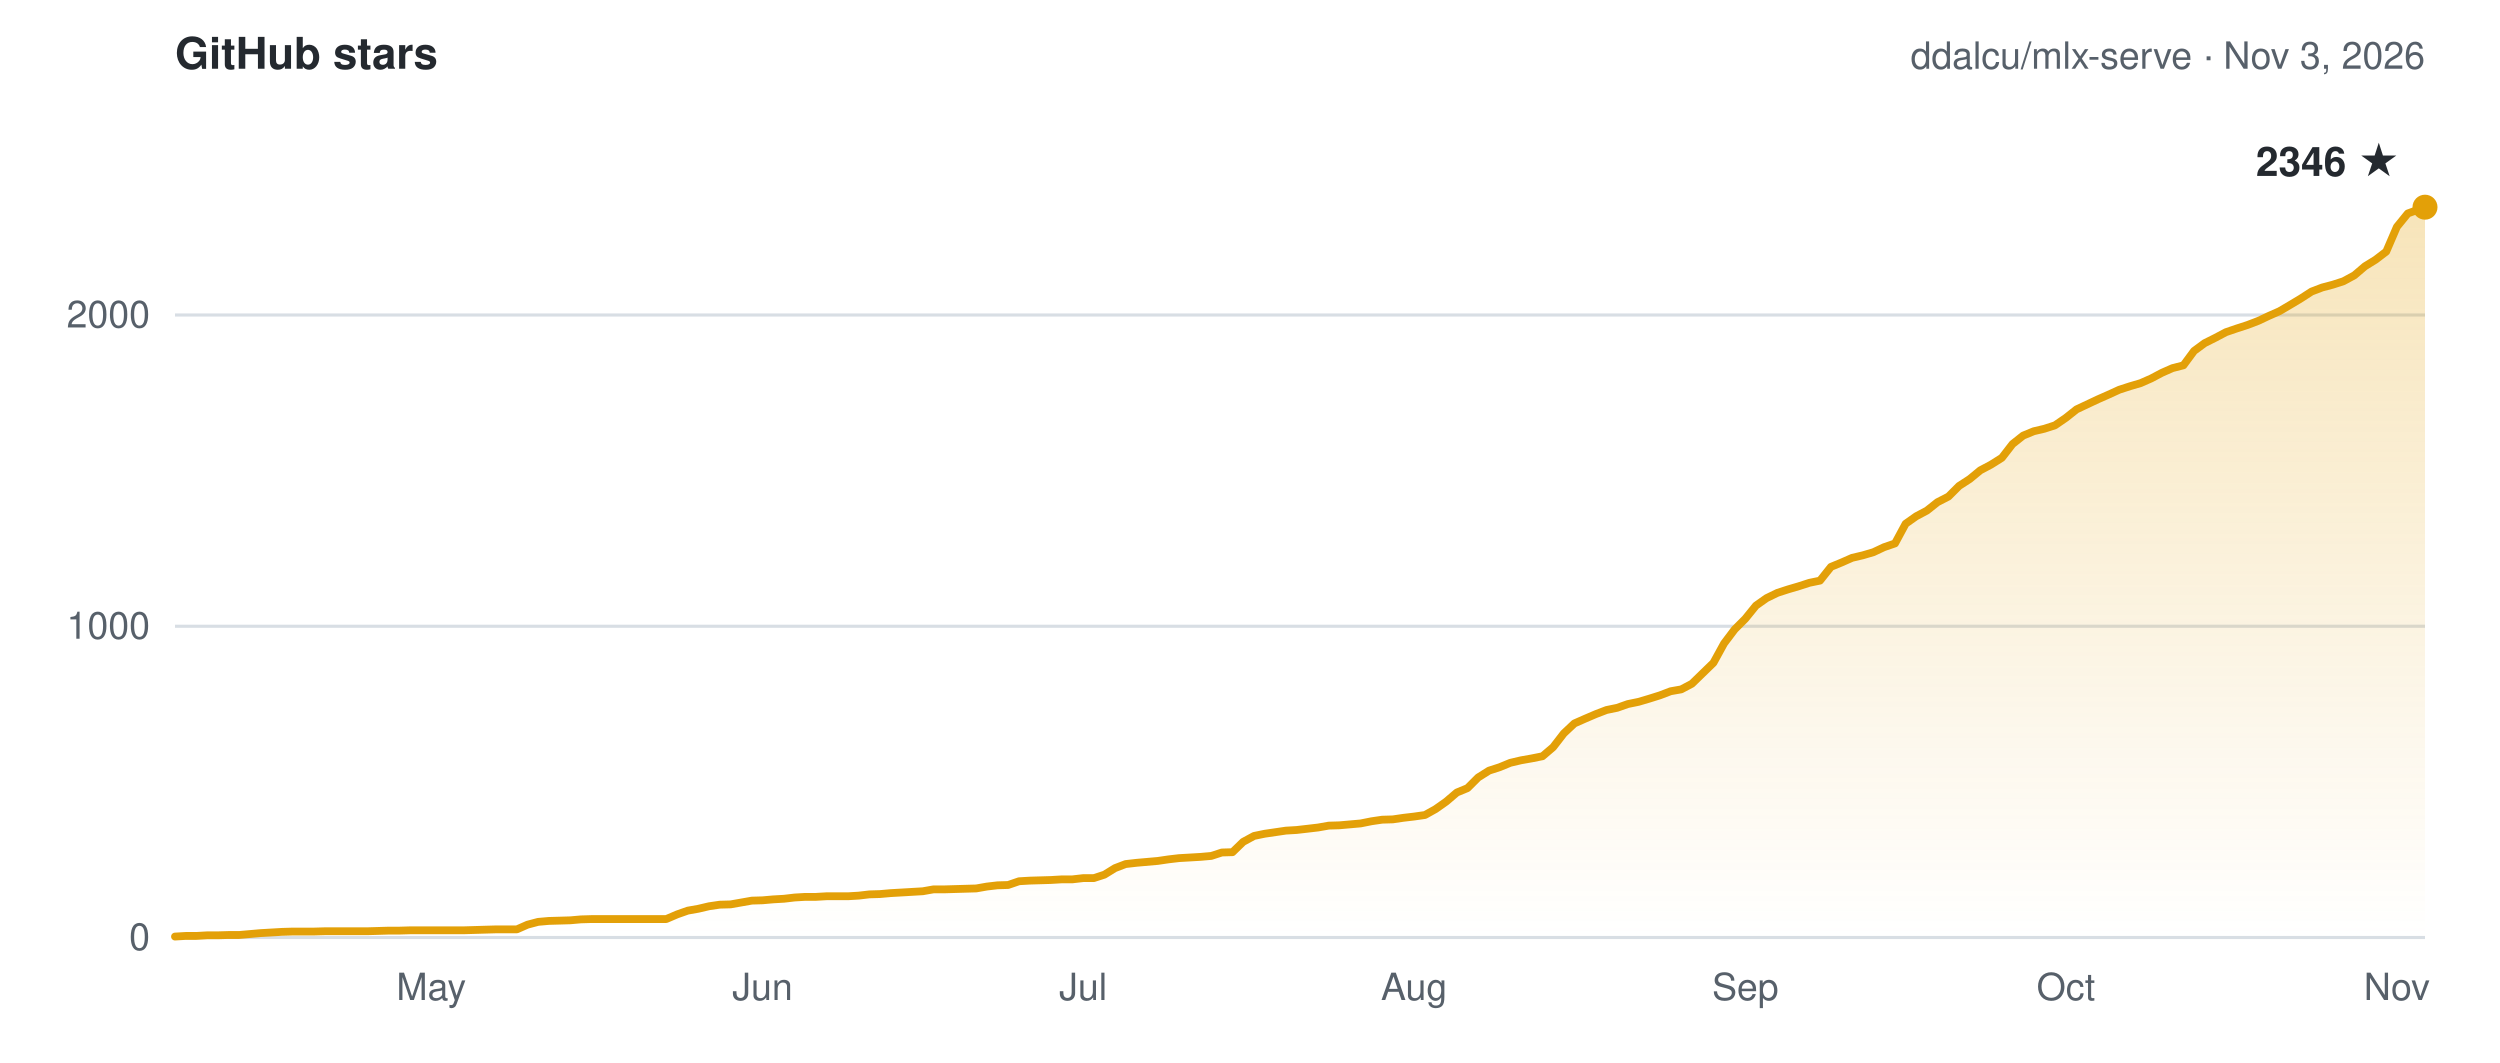
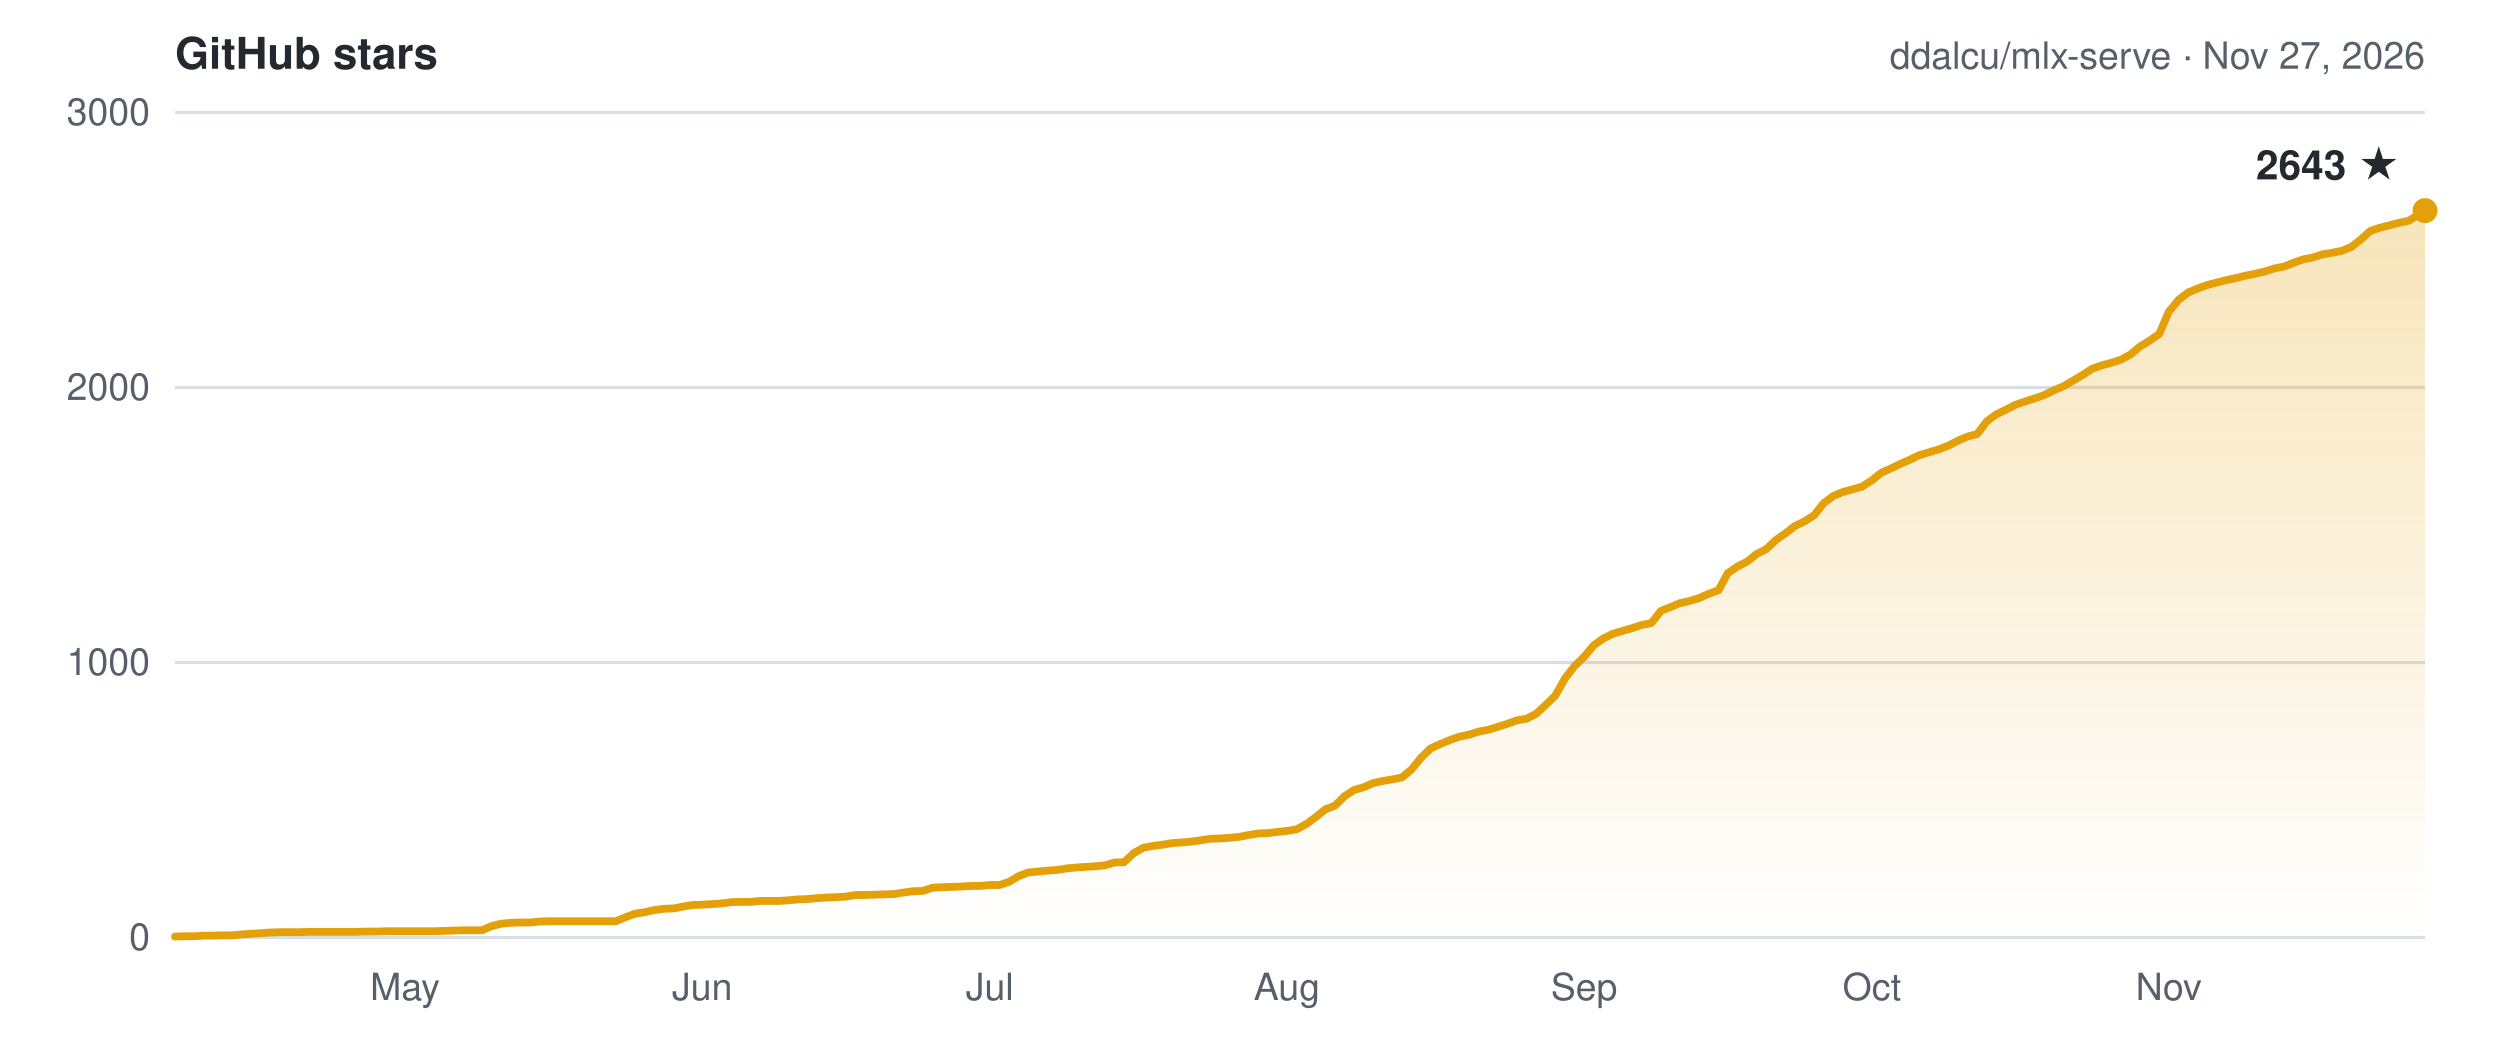
<svg xmlns="http://www.w3.org/2000/svg" viewBox="0 0 800 340" font-family="-apple-system,'Segoe UI',Helvetica,Arial,sans-serif">
  <defs>
    <linearGradient id="g" x1="0" y1="0" x2="0" y2="1">
      <stop offset="0" stop-color="#e3a008" stop-opacity="0.28" />
      <stop offset="1" stop-color="#e3a008" stop-opacity="0" />
    </linearGradient>
  </defs>
  <text x="56" y="22" font-size="14" font-weight="600" fill="#24292f">GitHub stars</text>
-   <text x="776" y="22" font-size="12" text-anchor="end" fill="#57606a">ddalcu/mlx-serve · Nov 3, 2026</text>
+   <text x="776" y="22" font-size="12" text-anchor="end" fill="#57606a">ddalcu/mlx-serve · Nov 27, 2026</text>
  <line x1="56" y1="300.0" x2="776" y2="300.0" stroke="#d8dee4" stroke-width="1" />
  <text x="48" y="304.0" font-size="12" text-anchor="end" fill="#57606a">0</text>
-   <line x1="56" y1="200.4" x2="776" y2="200.4" stroke="#d8dee4" stroke-width="1" />
-   <text x="48" y="204.4" font-size="12" text-anchor="end" fill="#57606a">1000</text>
-   <line x1="56" y1="100.8" x2="776" y2="100.8" stroke="#d8dee4" stroke-width="1" />
-   <text x="48" y="104.8" font-size="12" text-anchor="end" fill="#57606a">2000</text>
-   <text x="138.0" y="320" font-size="12" text-anchor="middle" fill="#57606a">May</text>
-   <text x="244.0" y="320" font-size="12" text-anchor="middle" fill="#57606a">Jun</text>
-   <text x="346.6" y="320" font-size="12" text-anchor="middle" fill="#57606a">Jul</text>
-   <text x="452.5" y="320" font-size="12" text-anchor="middle" fill="#57606a">Aug</text>
-   <text x="558.5" y="320" font-size="12" text-anchor="middle" fill="#57606a">Sep</text>
-   <text x="661.1" y="320" font-size="12" text-anchor="middle" fill="#57606a">Oct</text>
-   <text x="767.0" y="320" font-size="12" text-anchor="middle" fill="#57606a">Nov</text>
-   <polygon points="56,300.0 56.0,299.7 59.4,299.5 62.8,299.5 66.3,299.3 69.7,299.3 73.1,299.2 76.5,299.2 79.9,298.9 83.3,298.6 86.8,298.4 90.2,298.2 93.6,298.1 97.0,298.1 100.4,298.1 103.9,298.0 107.3,298.0 110.7,298.0 114.1,298.0 117.5,298.0 121.0,297.9 124.4,297.8 127.8,297.8 131.2,297.7 134.6,297.7 138.0,297.7 141.5,297.7 144.9,297.7 148.3,297.7 151.7,297.6 155.1,297.5 158.6,297.4 162.0,297.4 165.4,297.4 168.8,295.9 172.2,295.0 175.6,294.7 179.1,294.6 182.5,294.5 185.9,294.2 189.3,294.1 192.7,294.1 196.2,294.1 199.6,294.1 203.0,294.1 206.4,294.1 209.8,294.1 213.2,294.1 216.7,292.6 220.1,291.4 223.5,290.8 226.9,290.0 230.3,289.5 233.8,289.4 237.2,288.8 240.6,288.2 244.0,288.1 247.4,287.8 250.9,287.6 254.3,287.2 257.7,287.0 261.1,287.0 264.5,286.8 267.9,286.8 271.4,286.8 274.8,286.6 278.2,286.2 281.6,286.1 285.0,285.8 288.5,285.6 291.9,285.4 295.3,285.2 298.7,284.6 302.1,284.6 305.5,284.5 309.0,284.4 312.4,284.3 315.8,283.7 319.2,283.3 322.6,283.2 326.1,282.0 329.5,281.8 332.9,281.7 336.3,281.6 339.7,281.4 343.1,281.4 346.6,281.0 350.0,281.0 353.4,279.9 356.8,277.8 360.2,276.5 363.7,276.1 367.1,275.8 370.5,275.5 373.9,275.0 377.3,274.6 380.8,274.4 384.2,274.2 387.6,273.9 391.0,272.8 394.4,272.7 397.8,269.4 401.3,267.5 404.7,266.8 408.1,266.3 411.5,265.8 414.9,265.6 418.4,265.2 421.8,264.8 425.2,264.2 428.6,264.1 432.0,263.8 435.4,263.5 438.9,262.8 442.3,262.3 445.7,262.2 449.1,261.7 452.5,261.3 456.0,260.8 459.4,258.9 462.8,256.5 466.2,253.6 469.6,252.2 473.0,248.8 476.5,246.6 479.9,245.5 483.3,244.1 486.7,243.3 490.1,242.7 493.6,242.0 497.0,239.1 500.4,234.7 503.8,231.5 507.2,230.0 510.7,228.5 514.1,227.2 517.5,226.5 520.9,225.3 524.3,224.6 527.7,223.6 531.2,222.5 534.6,221.2 538.0,220.6 541.4,218.8 544.8,215.5 548.3,212.1 551.7,205.9 555.1,201.4 558.5,198.0 561.9,193.8 565.3,191.4 568.8,189.7 572.2,188.6 575.6,187.6 579.0,186.5 582.4,185.8 585.9,181.4 589.3,180.0 592.7,178.5 596.1,177.7 599.5,176.7 602.9,175.1 606.4,173.9 609.8,167.6 613.2,165.2 616.6,163.4 620.0,160.7 623.5,158.9 626.9,155.5 630.3,153.3 633.7,150.5 637.1,148.7 640.6,146.5 644.0,142.1 647.4,139.4 650.8,138.0 654.2,137.2 657.6,136.1 661.1,133.7 664.5,131.0 667.9,129.4 671.3,127.8 674.7,126.3 678.2,124.7 681.6,123.6 685.0,122.6 688.4,121.1 691.8,119.3 695.2,117.8 698.7,116.9 702.1,112.3 705.5,109.8 708.9,108.1 712.3,106.3 715.8,105.1 719.2,104.0 722.6,102.7 726.0,101.1 729.4,99.6 732.8,97.6 736.3,95.5 739.7,93.3 743.1,92.0 746.5,91.1 749.9,90.0 753.4,88.1 756.8,85.2 760.2,83.1 763.6,80.5 767.0,72.6 770.5,68.3 776.0,66.3 776.0,300.0" fill="url(#g)" />
-   <polyline points="56.0,299.7 59.4,299.5 62.8,299.5 66.3,299.3 69.7,299.3 73.1,299.2 76.5,299.2 79.9,298.9 83.3,298.6 86.8,298.4 90.2,298.2 93.6,298.1 97.0,298.1 100.4,298.1 103.9,298.0 107.3,298.0 110.7,298.0 114.1,298.0 117.5,298.0 121.0,297.9 124.4,297.8 127.8,297.8 131.2,297.7 134.6,297.7 138.0,297.7 141.5,297.7 144.9,297.7 148.3,297.7 151.7,297.6 155.1,297.5 158.6,297.4 162.0,297.4 165.4,297.4 168.8,295.9 172.2,295.0 175.6,294.7 179.1,294.6 182.5,294.5 185.9,294.2 189.3,294.1 192.7,294.1 196.2,294.1 199.6,294.1 203.0,294.1 206.4,294.1 209.8,294.1 213.2,294.1 216.7,292.6 220.1,291.4 223.5,290.8 226.9,290.0 230.3,289.5 233.8,289.4 237.2,288.8 240.6,288.2 244.0,288.1 247.4,287.8 250.9,287.6 254.3,287.2 257.7,287.0 261.1,287.0 264.5,286.8 267.9,286.8 271.4,286.8 274.8,286.6 278.2,286.2 281.6,286.1 285.0,285.8 288.5,285.6 291.9,285.4 295.3,285.2 298.7,284.6 302.1,284.6 305.5,284.5 309.0,284.4 312.4,284.3 315.8,283.7 319.2,283.3 322.6,283.2 326.1,282.0 329.5,281.8 332.9,281.7 336.3,281.6 339.7,281.4 343.1,281.4 346.6,281.0 350.0,281.0 353.4,279.9 356.8,277.8 360.2,276.5 363.7,276.1 367.1,275.8 370.5,275.5 373.9,275.0 377.3,274.6 380.8,274.4 384.2,274.2 387.6,273.9 391.0,272.8 394.4,272.7 397.8,269.4 401.3,267.5 404.7,266.8 408.1,266.3 411.5,265.8 414.9,265.6 418.4,265.2 421.8,264.8 425.2,264.2 428.6,264.1 432.0,263.8 435.4,263.5 438.9,262.8 442.3,262.3 445.7,262.2 449.1,261.7 452.5,261.3 456.0,260.8 459.4,258.9 462.8,256.5 466.2,253.6 469.6,252.2 473.0,248.8 476.5,246.6 479.9,245.5 483.3,244.1 486.7,243.3 490.1,242.7 493.6,242.0 497.0,239.1 500.4,234.7 503.8,231.5 507.2,230.0 510.7,228.5 514.1,227.2 517.5,226.5 520.9,225.3 524.3,224.6 527.7,223.6 531.2,222.5 534.6,221.2 538.0,220.6 541.4,218.8 544.8,215.5 548.3,212.1 551.7,205.9 555.1,201.4 558.5,198.0 561.9,193.8 565.3,191.4 568.8,189.7 572.2,188.6 575.6,187.6 579.0,186.5 582.4,185.8 585.9,181.4 589.3,180.0 592.7,178.5 596.1,177.7 599.5,176.7 602.9,175.1 606.4,173.9 609.8,167.6 613.2,165.2 616.6,163.4 620.0,160.7 623.5,158.9 626.9,155.5 630.3,153.3 633.7,150.5 637.1,148.7 640.6,146.5 644.0,142.1 647.4,139.4 650.8,138.0 654.2,137.2 657.6,136.1 661.1,133.7 664.5,131.0 667.9,129.4 671.3,127.8 674.7,126.3 678.2,124.7 681.6,123.6 685.0,122.6 688.4,121.1 691.8,119.3 695.2,117.8 698.7,116.9 702.1,112.3 705.5,109.8 708.9,108.1 712.3,106.3 715.8,105.1 719.2,104.0 722.6,102.7 726.0,101.1 729.4,99.6 732.8,97.6 736.3,95.5 739.7,93.3 743.1,92.0 746.5,91.1 749.9,90.0 753.4,88.1 756.8,85.2 760.2,83.1 763.6,80.5 767.0,72.6 770.5,68.3 776.0,66.3" fill="none" stroke="#e3a008" stroke-width="2.5" stroke-linejoin="round" stroke-linecap="round" />
-   <circle cx="776.0" cy="66.3" r="4" fill="#e3a008" />
-   <text x="768.0" y="56.3" font-size="13" font-weight="600" text-anchor="end" fill="#24292f">2346 ★</text>
+   <line x1="56" y1="212.0" x2="776" y2="212.0" stroke="#d8dee4" stroke-width="1" />
+   <text x="48" y="216.0" font-size="12" text-anchor="end" fill="#57606a">1000</text>
+   <line x1="56" y1="124.0" x2="776" y2="124.0" stroke="#d8dee4" stroke-width="1" />
+   <text x="48" y="128.0" font-size="12" text-anchor="end" fill="#57606a">2000</text>
+   <line x1="56" y1="36.0" x2="776" y2="36.0" stroke="#d8dee4" stroke-width="1" />
+   <text x="48" y="40.0" font-size="12" text-anchor="end" fill="#57606a">3000</text>
+   <text x="129.6" y="320" font-size="12" text-anchor="middle" fill="#57606a">May</text>
+   <text x="224.7" y="320" font-size="12" text-anchor="middle" fill="#57606a">Jun</text>
+   <text x="316.7" y="320" font-size="12" text-anchor="middle" fill="#57606a">Jul</text>
+   <text x="411.8" y="320" font-size="12" text-anchor="middle" fill="#57606a">Aug</text>
+   <text x="506.9" y="320" font-size="12" text-anchor="middle" fill="#57606a">Sep</text>
+   <text x="599.0" y="320" font-size="12" text-anchor="middle" fill="#57606a">Oct</text>
+   <text x="694.0" y="320" font-size="12" text-anchor="middle" fill="#57606a">Nov</text>
+   <polygon points="56,300.0 56.0,299.7 59.1,299.6 62.1,299.6 65.2,299.4 68.3,299.4 71.3,299.3 74.4,299.3 77.5,299.0 80.5,298.8 83.6,298.6 86.7,298.4 89.7,298.3 92.8,298.3 95.9,298.3 98.9,298.2 102.0,298.2 105.1,298.2 108.1,298.2 111.2,298.2 114.3,298.2 117.4,298.1 120.4,298.1 123.5,298.0 126.6,298.0 129.6,298.0 132.7,298.0 135.8,298.0 138.8,298.0 141.9,297.9 145.0,297.8 148.0,297.7 151.1,297.7 154.2,297.7 157.2,296.4 160.3,295.6 163.4,295.3 166.4,295.2 169.5,295.2 172.6,294.9 175.6,294.8 178.7,294.8 181.8,294.8 184.8,294.8 187.9,294.8 191.0,294.8 194.0,294.8 197.1,294.8 200.2,293.5 203.2,292.4 206.3,291.9 209.4,291.2 212.4,290.8 215.5,290.7 218.6,290.1 221.6,289.6 224.7,289.5 227.8,289.3 230.9,289.1 233.9,288.7 237.0,288.6 240.1,288.6 243.1,288.3 246.2,288.3 249.3,288.3 252.3,288.1 255.4,287.8 258.5,287.7 261.5,287.4 264.6,287.2 267.7,287.1 270.7,286.9 273.8,286.4 276.9,286.4 279.9,286.3 283.0,286.2 286.1,286.1 289.1,285.6 292.2,285.2 295.3,285.1 298.3,284.1 301.4,283.9 304.5,283.8 307.5,283.7 310.6,283.5 313.7,283.5 316.7,283.2 319.8,283.2 322.9,282.2 325.9,280.4 329.0,279.2 332.1,278.9 335.1,278.6 338.2,278.4 341.3,277.9 344.3,277.6 347.4,277.4 350.5,277.2 353.6,276.9 356.6,276.0 359.7,275.9 362.8,273.0 365.8,271.3 368.9,270.7 372.0,270.3 375.0,269.8 378.1,269.6 381.2,269.3 384.2,268.9 387.3,268.4 390.4,268.3 393.4,268.1 396.5,267.8 399.6,267.2 402.6,266.7 405.7,266.6 408.8,266.2 411.8,265.9 414.9,265.4 418.0,263.7 421.0,261.5 424.1,259.0 427.2,257.8 430.2,254.8 433.3,252.8 436.4,251.9 439.4,250.6 442.5,249.9 445.6,249.4 448.6,248.8 451.7,246.2 454.8,242.4 457.8,239.5 460.9,238.1 464.0,236.8 467.1,235.7 470.1,235.1 473.2,234.1 476.3,233.5 479.3,232.6 482.4,231.6 485.5,230.5 488.5,230.0 491.6,228.4 494.7,225.5 497.7,222.6 500.8,217.1 503.9,213.1 506.9,210.2 510.0,206.5 513.1,204.3 516.1,202.8 519.2,201.9 522.3,201.0 525.3,200.0 528.4,199.4 531.5,195.5 534.5,194.3 537.6,193.0 540.7,192.3 543.7,191.4 546.8,190.0 549.9,188.9 552.9,183.4 556.0,181.3 559.1,179.7 562.1,177.3 565.2,175.7 568.3,172.8 571.3,170.7 574.4,168.3 577.5,166.8 580.6,164.8 583.6,161.0 586.7,158.7 589.8,157.4 592.8,156.6 595.9,155.7 599.0,153.7 602.0,151.3 605.1,149.9 608.2,148.4 611.2,147.1 614.3,145.6 617.4,144.7 620.4,143.8 623.5,142.6 626.6,141.0 629.6,139.7 632.7,138.9 635.8,134.8 638.8,132.6 641.9,131.1 645.0,129.5 648.0,128.5 651.1,127.5 654.2,126.4 657.2,124.9 660.3,123.6 663.4,121.8 666.4,120.0 669.5,118.0 672.6,116.9 675.6,116.1 678.7,115.1 681.8,113.4 684.8,110.9 687.9,109.0 691.0,106.8 694.0,99.8 697.1,96.0 700.2,93.6 703.3,92.3 706.3,91.2 709.4,90.4 712.5,89.6 715.5,89.0 718.6,88.2 721.7,87.6 724.7,86.9 727.8,85.9 730.9,85.3 733.9,84.1 737.0,83.0 740.1,82.4 743.1,81.4 746.2,80.9 749.3,80.3 752.3,79.1 755.4,76.7 758.5,73.9 761.5,72.9 764.6,72.1 767.7,71.3 770.7,70.7 776.0,67.4 776.0,300.0" fill="url(#g)" />
+   <polyline points="56.0,299.7 59.1,299.6 62.1,299.6 65.2,299.4 68.3,299.4 71.3,299.3 74.4,299.3 77.5,299.0 80.5,298.8 83.6,298.6 86.7,298.4 89.7,298.3 92.8,298.3 95.9,298.3 98.9,298.2 102.0,298.2 105.1,298.2 108.1,298.2 111.2,298.2 114.3,298.2 117.4,298.1 120.4,298.1 123.5,298.0 126.6,298.0 129.6,298.0 132.7,298.0 135.8,298.0 138.8,298.0 141.9,297.9 145.0,297.8 148.0,297.7 151.1,297.7 154.2,297.7 157.2,296.4 160.3,295.6 163.4,295.3 166.4,295.2 169.5,295.2 172.6,294.9 175.6,294.8 178.7,294.8 181.8,294.8 184.8,294.8 187.9,294.8 191.0,294.8 194.0,294.8 197.1,294.8 200.2,293.5 203.2,292.4 206.3,291.9 209.4,291.2 212.4,290.8 215.5,290.7 218.6,290.1 221.6,289.6 224.7,289.5 227.8,289.3 230.9,289.1 233.9,288.7 237.0,288.6 240.1,288.6 243.1,288.3 246.2,288.3 249.3,288.3 252.3,288.1 255.4,287.8 258.5,287.7 261.5,287.4 264.6,287.2 267.7,287.1 270.7,286.9 273.8,286.4 276.9,286.4 279.9,286.3 283.0,286.2 286.1,286.1 289.1,285.6 292.2,285.2 295.3,285.1 298.3,284.1 301.4,283.9 304.5,283.8 307.5,283.7 310.6,283.5 313.7,283.5 316.7,283.2 319.8,283.2 322.9,282.2 325.9,280.4 329.0,279.2 332.1,278.9 335.1,278.6 338.2,278.4 341.3,277.9 344.3,277.6 347.4,277.4 350.5,277.2 353.6,276.9 356.6,276.0 359.7,275.9 362.8,273.0 365.8,271.3 368.9,270.7 372.0,270.3 375.0,269.8 378.1,269.6 381.2,269.3 384.2,268.9 387.3,268.4 390.4,268.3 393.4,268.1 396.5,267.8 399.6,267.2 402.6,266.7 405.7,266.6 408.8,266.2 411.8,265.9 414.9,265.4 418.0,263.7 421.0,261.5 424.1,259.0 427.2,257.8 430.2,254.8 433.3,252.8 436.4,251.9 439.4,250.6 442.5,249.9 445.6,249.4 448.6,248.8 451.7,246.2 454.8,242.4 457.8,239.5 460.9,238.1 464.0,236.8 467.1,235.7 470.1,235.1 473.2,234.1 476.3,233.5 479.3,232.6 482.4,231.6 485.5,230.5 488.5,230.0 491.6,228.4 494.7,225.5 497.7,222.6 500.8,217.1 503.9,213.1 506.9,210.2 510.0,206.5 513.1,204.3 516.1,202.8 519.2,201.9 522.3,201.0 525.3,200.0 528.4,199.4 531.5,195.5 534.5,194.3 537.6,193.0 540.7,192.3 543.7,191.4 546.8,190.0 549.9,188.9 552.9,183.4 556.0,181.3 559.1,179.7 562.1,177.3 565.2,175.7 568.3,172.8 571.3,170.7 574.4,168.3 577.5,166.8 580.6,164.8 583.6,161.0 586.7,158.7 589.8,157.4 592.8,156.6 595.9,155.7 599.0,153.7 602.0,151.3 605.1,149.9 608.2,148.4 611.2,147.1 614.3,145.6 617.4,144.7 620.4,143.8 623.5,142.6 626.6,141.0 629.6,139.7 632.7,138.9 635.8,134.8 638.8,132.6 641.9,131.1 645.0,129.5 648.0,128.5 651.1,127.5 654.2,126.4 657.2,124.9 660.3,123.6 663.4,121.8 666.4,120.0 669.5,118.0 672.6,116.9 675.6,116.1 678.7,115.1 681.8,113.4 684.8,110.9 687.9,109.0 691.0,106.8 694.0,99.8 697.1,96.0 700.2,93.6 703.3,92.3 706.3,91.2 709.4,90.4 712.5,89.6 715.5,89.0 718.6,88.2 721.7,87.6 724.7,86.9 727.8,85.9 730.9,85.3 733.9,84.1 737.0,83.0 740.1,82.4 743.1,81.4 746.2,80.9 749.3,80.3 752.3,79.1 755.4,76.7 758.5,73.9 761.5,72.9 764.6,72.1 767.7,71.3 770.7,70.7 776.0,67.4" fill="none" stroke="#e3a008" stroke-width="2.5" stroke-linejoin="round" stroke-linecap="round" />
+   <circle cx="776.0" cy="67.4" r="4" fill="#e3a008" />
+   <text x="768.0" y="57.4" font-size="13" font-weight="600" text-anchor="end" fill="#24292f">2643 ★</text>
</svg>
